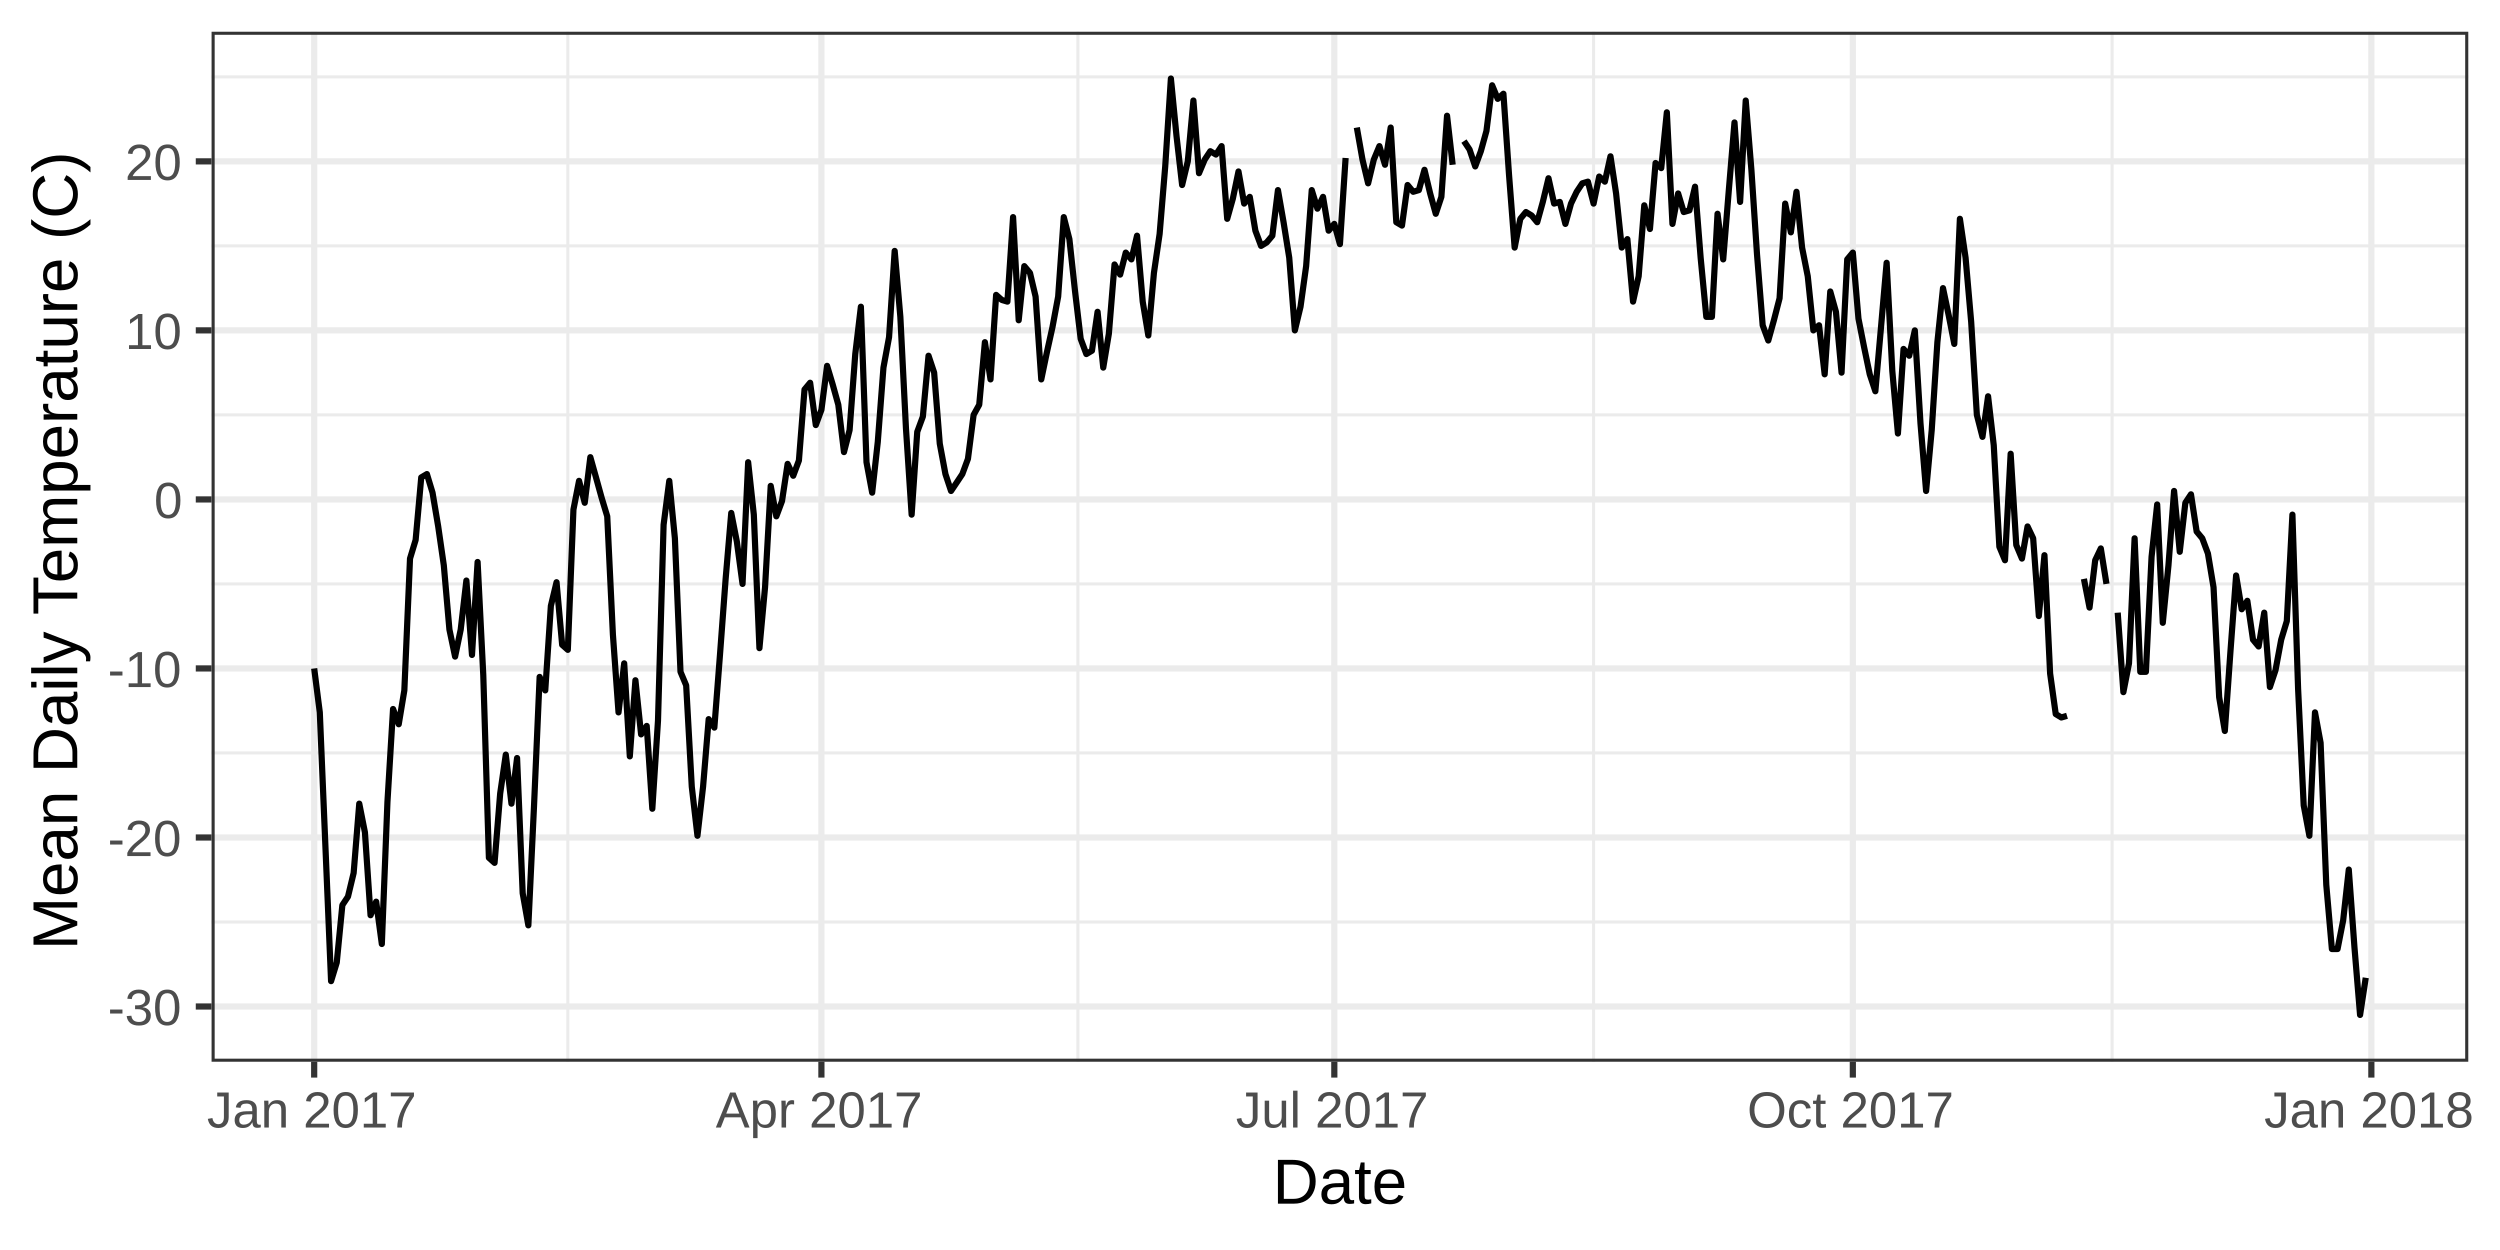
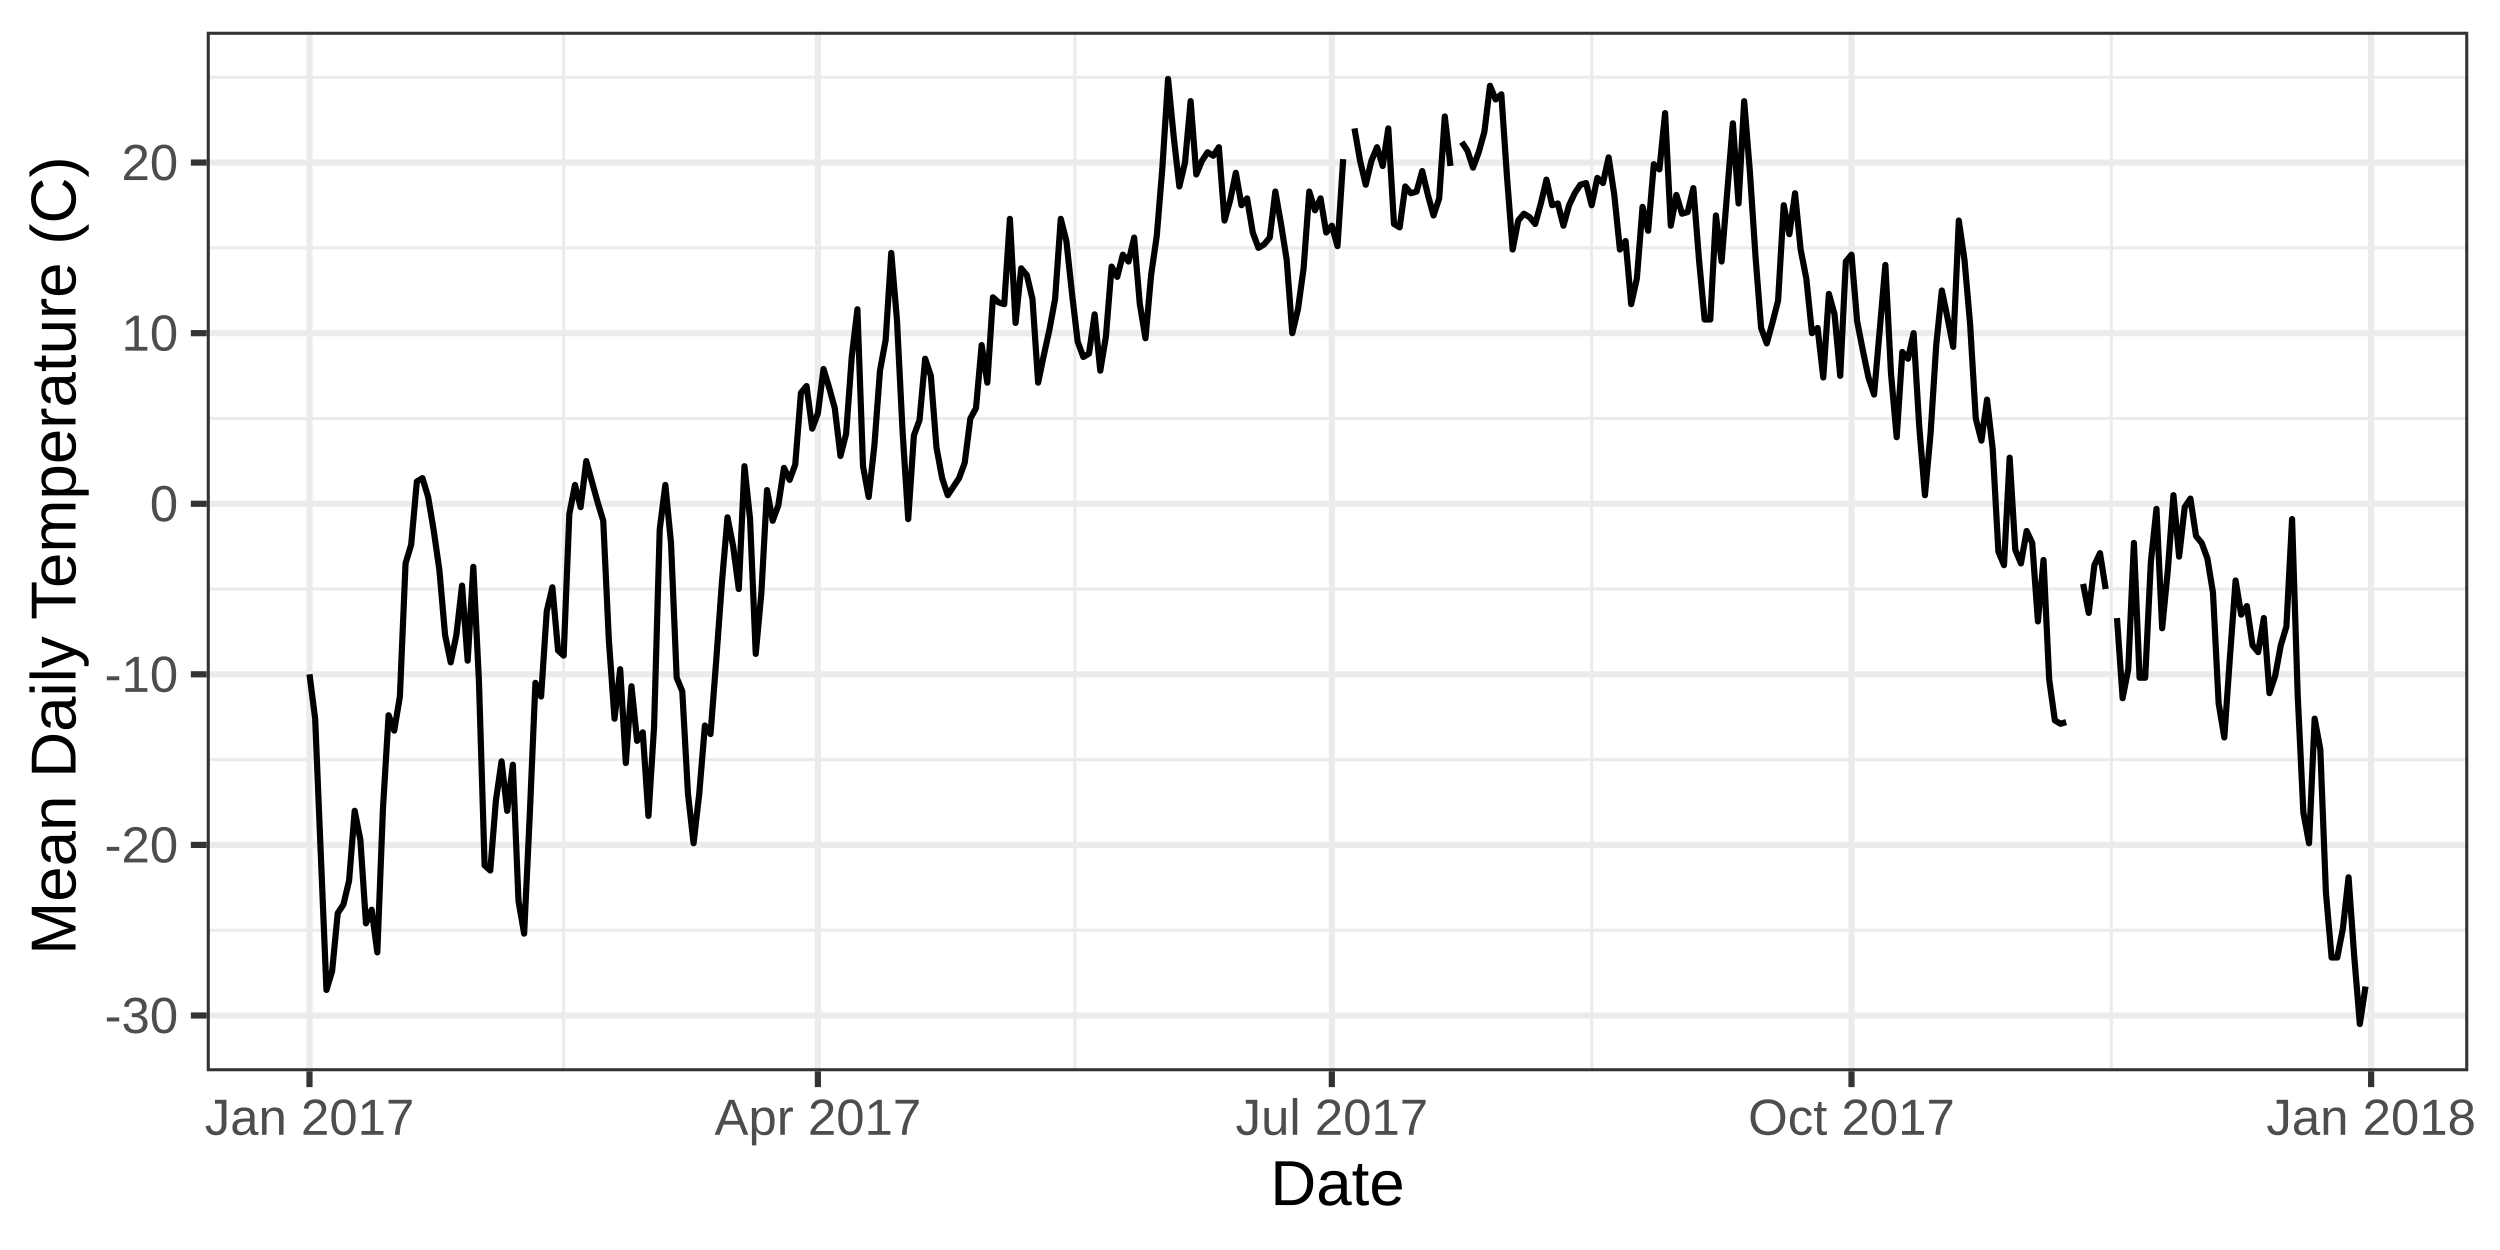
<svg xmlns="http://www.w3.org/2000/svg" viewBox="0 0 432.00 216.00">
  <defs>
    <style type="text/css">
-     line, polyline, path, rect, circle {
+     line, polyline, polygon, path, rect, circle {
      fill: none;
      stroke: #000000;
      stroke-linecap: round;
      stroke-linejoin: round;
      stroke-miterlimit: 10.00;
    }
  </style>
  </defs>
  <rect width="100%" height="100%" style="stroke: none; fill: #FFFFFF;" />
  <rect x="0.00" y="0.00" width="432.00" height="216.00" style="stroke-width: 1.07; stroke: #FFFFFF; fill: #FFFFFF;" />
  <defs>
-     <clipPath id="cpMzYuNTY0N3w0MjYuNTIxfDE4My40NzR8NS40Nzk0NQ==">
-       <rect x="36.56" y="5.48" width="389.96" height="177.99" />
+     <clipPath id="cpMzUuNzJ8NDI2LjUyfDE4NS4xMnw1LjQ4">
+       <rect x="35.72" y="5.48" width="390.80" height="179.64" />
    </clipPath>
  </defs>
-   <rect x="36.56" y="5.48" width="389.96" height="177.99" style="stroke-width: 1.07; stroke: none; fill: #FFFFFF;" clip-path="url(#cpMzYuNTY0N3w0MjYuNTIxfDE4My40NzR8NS40Nzk0NQ==)" />
-   <polyline points="36.56,159.32 426.52,159.32 " style="stroke-width: 0.53; stroke: #EBEBEB; stroke-linecap: butt;" clip-path="url(#cpMzYuNTY0N3w0MjYuNTIxfDE4My40NzR8NS40Nzk0NQ==)" />
-   <polyline points="36.56,130.11 426.52,130.11 " style="stroke-width: 0.53; stroke: #EBEBEB; stroke-linecap: butt;" clip-path="url(#cpMzYuNTY0N3w0MjYuNTIxfDE4My40NzR8NS40Nzk0NQ==)" />
-   <polyline points="36.56,100.90 426.52,100.90 " style="stroke-width: 0.53; stroke: #EBEBEB; stroke-linecap: butt;" clip-path="url(#cpMzYuNTY0N3w0MjYuNTIxfDE4My40NzR8NS40Nzk0NQ==)" />
-   <polyline points="36.56,71.69 426.52,71.69 " style="stroke-width: 0.53; stroke: #EBEBEB; stroke-linecap: butt;" clip-path="url(#cpMzYuNTY0N3w0MjYuNTIxfDE4My40NzR8NS40Nzk0NQ==)" />
-   <polyline points="36.56,42.49 426.52,42.49 " style="stroke-width: 0.53; stroke: #EBEBEB; stroke-linecap: butt;" clip-path="url(#cpMzYuNTY0N3w0MjYuNTIxfDE4My40NzR8NS40Nzk0NQ==)" />
-   <polyline points="36.56,13.28 426.52,13.28 " style="stroke-width: 0.53; stroke: #EBEBEB; stroke-linecap: butt;" clip-path="url(#cpMzYuNTY0N3w0MjYuNTIxfDE4My40NzR8NS40Nzk0NQ==)" />
-   <polyline points="98.12,183.47 98.12,5.48 " style="stroke-width: 0.53; stroke: #EBEBEB; stroke-linecap: butt;" clip-path="url(#cpMzYuNTY0N3w0MjYuNTIxfDE4My40NzR8NS40Nzk0NQ==)" />
-   <polyline points="186.26,183.47 186.26,5.48 " style="stroke-width: 0.53; stroke: #EBEBEB; stroke-linecap: butt;" clip-path="url(#cpMzYuNTY0N3w0MjYuNTIxfDE4My40NzR8NS40Nzk0NQ==)" />
-   <polyline points="275.37,183.47 275.37,5.48 " style="stroke-width: 0.53; stroke: #EBEBEB; stroke-linecap: butt;" clip-path="url(#cpMzYuNTY0N3w0MjYuNTIxfDE4My40NzR8NS40Nzk0NQ==)" />
-   <polyline points="364.97,183.47 364.97,5.48 " style="stroke-width: 0.53; stroke: #EBEBEB; stroke-linecap: butt;" clip-path="url(#cpMzYuNTY0N3w0MjYuNTIxfDE4My40NzR8NS40Nzk0NQ==)" />
-   <polyline points="36.56,173.92 426.52,173.92 " style="stroke-width: 1.07; stroke: #EBEBEB; stroke-linecap: butt;" clip-path="url(#cpMzYuNTY0N3w0MjYuNTIxfDE4My40NzR8NS40Nzk0NQ==)" />
-   <polyline points="36.56,144.72 426.52,144.72 " style="stroke-width: 1.07; stroke: #EBEBEB; stroke-linecap: butt;" clip-path="url(#cpMzYuNTY0N3w0MjYuNTIxfDE4My40NzR8NS40Nzk0NQ==)" />
-   <polyline points="36.56,115.51 426.52,115.51 " style="stroke-width: 1.07; stroke: #EBEBEB; stroke-linecap: butt;" clip-path="url(#cpMzYuNTY0N3w0MjYuNTIxfDE4My40NzR8NS40Nzk0NQ==)" />
-   <polyline points="36.56,86.30 426.52,86.30 " style="stroke-width: 1.07; stroke: #EBEBEB; stroke-linecap: butt;" clip-path="url(#cpMzYuNTY0N3w0MjYuNTIxfDE4My40NzR8NS40Nzk0NQ==)" />
-   <polyline points="36.56,57.09 426.52,57.09 " style="stroke-width: 1.07; stroke: #EBEBEB; stroke-linecap: butt;" clip-path="url(#cpMzYuNTY0N3w0MjYuNTIxfDE4My40NzR8NS40Nzk0NQ==)" />
-   <polyline points="36.56,27.88 426.52,27.88 " style="stroke-width: 1.07; stroke: #EBEBEB; stroke-linecap: butt;" clip-path="url(#cpMzYuNTY0N3w0MjYuNTIxfDE4My40NzR8NS40Nzk0NQ==)" />
-   <polyline points="54.29,183.47 54.29,5.48 " style="stroke-width: 1.07; stroke: #EBEBEB; stroke-linecap: butt;" clip-path="url(#cpMzYuNTY0N3w0MjYuNTIxfDE4My40NzR8NS40Nzk0NQ==)" />
-   <polyline points="141.94,183.47 141.94,5.48 " style="stroke-width: 1.07; stroke: #EBEBEB; stroke-linecap: butt;" clip-path="url(#cpMzYuNTY0N3w0MjYuNTIxfDE4My40NzR8NS40Nzk0NQ==)" />
-   <polyline points="230.57,183.47 230.57,5.48 " style="stroke-width: 1.07; stroke: #EBEBEB; stroke-linecap: butt;" clip-path="url(#cpMzYuNTY0N3w0MjYuNTIxfDE4My40NzR8NS40Nzk0NQ==)" />
-   <polyline points="320.17,183.47 320.17,5.48 " style="stroke-width: 1.07; stroke: #EBEBEB; stroke-linecap: butt;" clip-path="url(#cpMzYuNTY0N3w0MjYuNTIxfDE4My40NzR8NS40Nzk0NQ==)" />
-   <polyline points="409.77,183.47 409.77,5.48 " style="stroke-width: 1.07; stroke: #EBEBEB; stroke-linecap: butt;" clip-path="url(#cpMzYuNTY0N3w0MjYuNTIxfDE4My40NzR8NS40Nzk0NQ==)" />
-   <polyline points="54.29,115.51 55.26,123.10 56.24,146.47 57.21,169.54 58.19,166.33 59.16,156.40 60.13,154.94 61.11,150.85 62.08,138.87 63.06,143.84 64.03,158.15 65.00,155.81 65.98,163.12 66.95,138.58 67.92,122.52 68.90,125.15 69.87,119.30 70.85,96.52 71.82,93.31 72.79,82.50 73.77,81.92 74.74,85.13 75.72,90.97 76.69,97.69 77.66,108.79 78.64,113.46 79.61,108.79 80.59,100.32 81.56,113.17 82.53,97.11 83.51,116.68 84.48,148.22 85.46,149.10 86.43,137.12 87.40,130.40 88.38,138.87 89.35,130.99 90.32,154.35 91.30,159.90 92.27,139.46 93.25,116.97 94.22,119.30 95.19,104.70 96.17,100.61 97.14,111.42 98.12,112.29 99.09,88.05 100.06,83.09 101.04,86.88 102.01,79.00 102.99,82.50 103.96,86.01 104.93,89.22 105.91,109.67 106.88,123.10 107.86,114.63 108.83,130.70 109.80,117.55 110.78,126.90 111.75,125.44 112.72,139.75 113.70,124.56 114.67,90.68 115.65,83.09 116.62,93.02 117.59,116.09 118.57,118.43 119.54,135.95 120.52,144.42 121.49,135.95 122.46,124.27 123.44,125.73 124.41,113.17 125.39,100.03 126.36,88.64 127.33,93.60 128.31,100.90 129.28,79.87 130.26,88.93 131.23,112.00 132.20,101.49 133.18,83.96 134.15,89.22 135.13,86.59 136.10,80.16 137.07,82.21 138.05,79.58 139.02,67.31 139.99,66.14 140.97,73.45 141.94,70.82 142.92,63.22 143.89,66.44 144.86,69.94 145.84,78.12 146.81,74.32 147.79,61.18 148.76,53.00 149.73,79.87 150.71,85.13 151.68,76.37 152.66,63.52 153.63,58.26 154.60,43.36 155.58,54.75 156.55,74.03 157.53,88.93 158.50,74.62 159.47,71.99 160.45,61.47 161.42,64.39 162.39,76.66 163.37,81.92 164.34,84.84 165.32,83.38 166.29,81.92 167.26,79.29 168.24,71.69 169.21,69.94 170.19,59.13 171.16,65.56 172.13,50.96 173.11,51.83 174.08,52.12 175.06,37.52 176.03,55.34 177.00,45.99 177.98,47.16 178.95,51.25 179.93,65.56 180.90,60.89 181.87,56.51 182.85,51.25 183.82,37.52 184.79,41.32 185.77,50.37 186.74,58.55 187.72,61.18 188.69,60.60 189.66,53.88 190.64,63.52 191.61,57.67 192.59,45.70 193.56,47.45 194.53,43.65 195.51,44.82 196.48,40.73 197.46,52.12 198.43,57.97 199.40,47.16 200.38,40.44 201.35,28.76 202.33,13.57 203.30,23.50 204.27,31.97 205.25,27.88 206.22,17.37 207.19,29.93 208.17,27.59 209.14,26.13 210.12,26.71 211.09,25.25 212.06,37.81 213.04,34.31 214.01,29.63 214.99,35.18 215.96,34.02 216.93,39.86 217.91,42.49 218.88,41.90 219.86,40.73 220.83,32.85 221.80,38.40 222.78,44.53 223.75,57.09 224.73,53.00 225.70,45.99 226.67,32.85 227.65,36.06 228.62,34.02 229.59,39.86 230.57,38.69 231.54,42.19 232.52,27.30 " style="stroke-width: 1.07; stroke-linecap: butt;" clip-path="url(#cpMzYuNTY0N3w0MjYuNTIxfDE4My40NzR8NS40Nzk0NQ==)" />
-   <polyline points="234.46,22.04 235.44,27.59 236.41,31.68 237.39,27.59 238.36,25.25 239.33,28.47 240.31,22.04 241.28,38.40 242.26,38.98 243.23,31.97 244.20,33.14 245.18,32.85 246.15,29.34 247.13,33.43 248.10,36.94 249.07,34.02 250.05,20.00 251.02,28.47 " style="stroke-width: 1.07; stroke-linecap: butt;" clip-path="url(#cpMzYuNTY0N3w0MjYuNTIxfDE4My40NzR8NS40Nzk0NQ==)" />
-   <polyline points="252.97,24.38 253.94,25.84 254.92,28.76 255.89,26.13 256.86,22.62 257.84,14.74 258.81,17.08 259.79,16.20 260.76,30.22 261.73,42.78 262.71,37.81 263.68,36.64 264.66,37.23 265.63,38.40 266.60,34.89 267.58,30.80 268.55,35.18 269.53,34.89 270.50,38.69 271.47,35.18 272.45,33.14 273.42,31.68 274.39,31.39 275.37,35.18 276.34,30.51 277.32,31.39 278.29,27.01 279.26,33.43 280.24,42.78 281.21,41.32 282.19,52.12 283.16,47.74 284.13,35.48 285.11,39.57 286.08,28.17 287.06,29.05 288.03,19.41 289.00,38.69 289.98,33.43 290.95,36.64 291.93,36.35 292.90,32.26 293.87,44.53 294.85,54.75 295.82,54.75 296.79,36.94 297.77,44.82 298.74,32.85 299.72,21.16 300.69,34.89 301.66,17.37 302.64,29.34 303.61,43.95 304.59,56.21 305.56,58.84 306.53,55.34 307.51,51.54 308.48,35.18 309.46,40.15 310.43,33.14 311.40,42.78 312.38,47.74 313.35,57.09 314.33,56.21 315.30,64.68 316.27,50.37 317.25,53.88 318.22,64.39 319.20,44.82 320.17,43.65 321.14,55.05 322.12,60.01 323.09,64.68 324.06,67.61 325.04,56.51 326.01,45.41 326.99,64.10 327.96,74.91 328.93,60.30 329.91,61.47 330.88,57.09 331.86,73.15 332.83,84.84 333.80,74.32 334.78,59.13 335.75,49.79 336.73,54.46 337.70,59.43 338.67,37.81 339.65,44.53 340.62,55.63 341.60,71.69 342.57,75.49 343.54,68.48 344.52,76.95 345.49,94.48 346.46,96.81 347.44,78.41 348.41,94.18 349.39,96.52 350.36,90.97 351.33,93.02 352.31,106.45 353.28,95.94 354.26,116.38 355.23,123.39 356.20,123.98 357.18,123.69 " style="stroke-width: 1.07; stroke-linecap: butt;" clip-path="url(#cpMzYuNTY0N3w0MjYuNTIxfDE4My40NzR8NS40Nzk0NQ==)" />
-   <polyline points="360.10,100.03 361.07,104.99 362.05,96.81 363.02,94.77 364.00,100.90 " style="stroke-width: 1.07; stroke-linecap: butt;" clip-path="url(#cpMzYuNTY0N3w0MjYuNTIxfDE4My40NzR8NS40Nzk0NQ==)" />
-   <polyline points="365.94,105.87 366.92,119.60 367.89,114.63 368.86,93.02 369.84,116.09 370.81,116.09 371.79,96.23 372.76,87.17 373.73,107.62 374.71,97.69 375.68,84.84 376.66,95.35 377.63,86.88 378.60,85.42 379.58,91.85 380.55,93.02 381.53,95.65 382.50,101.49 383.47,120.47 384.45,126.31 385.42,112.59 386.40,99.44 387.37,105.28 388.34,103.82 389.32,110.54 390.29,111.71 391.26,105.87 392.24,118.72 393.21,115.80 394.19,110.54 395.16,107.33 396.13,88.93 397.11,119.01 398.08,139.17 399.06,144.42 400.03,123.10 401.00,128.36 401.98,152.89 402.95,163.99 403.93,163.99 404.90,159.03 405.87,150.26 406.85,163.70 407.82,175.38 408.80,168.96 " style="stroke-width: 1.07; stroke-linecap: butt;" clip-path="url(#cpMzYuNTY0N3w0MjYuNTIxfDE4My40NzR8NS40Nzk0NQ==)" />
-   <rect x="36.56" y="5.48" width="389.96" height="177.99" style="stroke-width: 1.07; stroke: #333333;" clip-path="url(#cpMzYuNTY0N3w0MjYuNTIxfDE4My40NzR8NS40Nzk0NQ==)" />
+   <rect x="35.72" y="5.48" width="390.80" height="179.64" style="stroke-width: 1.07; stroke: none; fill: #FFFFFF;" clip-path="url(#cpMzUuNzJ8NDI2LjUyfDE4NS4xMnw1LjQ4)" />
+   <polyline points="35.72,160.74 426.52,160.74 " style="stroke-width: 0.53; stroke: #EBEBEB; stroke-linecap: butt;" clip-path="url(#cpMzUuNzJ8NDI2LjUyfDE4NS4xMnw1LjQ4)" />
+   <polyline points="35.72,131.26 426.52,131.26 " style="stroke-width: 0.53; stroke: #EBEBEB; stroke-linecap: butt;" clip-path="url(#cpMzUuNzJ8NDI2LjUyfDE4NS4xMnw1LjQ4)" />
+   <polyline points="35.72,101.78 426.52,101.78 " style="stroke-width: 0.53; stroke: #EBEBEB; stroke-linecap: butt;" clip-path="url(#cpMzUuNzJ8NDI2LjUyfDE4NS4xMnw1LjQ4)" />
+   <polyline points="35.72,72.31 426.52,72.31 " style="stroke-width: 0.53; stroke: #EBEBEB; stroke-linecap: butt;" clip-path="url(#cpMzUuNzJ8NDI2LjUyfDE4NS4xMnw1LjQ4)" />
+   <polyline points="35.72,42.83 426.52,42.83 " style="stroke-width: 0.53; stroke: #EBEBEB; stroke-linecap: butt;" clip-path="url(#cpMzUuNzJ8NDI2LjUyfDE4NS4xMnw1LjQ4)" />
+   <polyline points="35.72,13.35 426.52,13.35 " style="stroke-width: 0.53; stroke: #EBEBEB; stroke-linecap: butt;" clip-path="url(#cpMzUuNzJ8NDI2LjUyfDE4NS4xMnw1LjQ4)" />
+   <polyline points="97.40,185.12 97.40,5.48 " style="stroke-width: 0.53; stroke: #EBEBEB; stroke-linecap: butt;" clip-path="url(#cpMzUuNzJ8NDI2LjUyfDE4NS4xMnw1LjQ4)" />
+   <polyline points="185.74,185.12 185.74,5.48 " style="stroke-width: 0.53; stroke: #EBEBEB; stroke-linecap: butt;" clip-path="url(#cpMzUuNzJ8NDI2LjUyfDE4NS4xMnw1LjQ4)" />
+   <polyline points="275.04,185.12 275.04,5.48 " style="stroke-width: 0.53; stroke: #EBEBEB; stroke-linecap: butt;" clip-path="url(#cpMzUuNzJ8NDI2LjUyfDE4NS4xMnw1LjQ4)" />
+   <polyline points="364.84,185.12 364.84,5.48 " style="stroke-width: 0.53; stroke: #EBEBEB; stroke-linecap: butt;" clip-path="url(#cpMzUuNzJ8NDI2LjUyfDE4NS4xMnw1LjQ4)" />
+   <polyline points="35.72,175.48 426.52,175.48 " style="stroke-width: 1.07; stroke: #EBEBEB; stroke-linecap: butt;" clip-path="url(#cpMzUuNzJ8NDI2LjUyfDE4NS4xMnw1LjQ4)" />
+   <polyline points="35.72,146.00 426.52,146.00 " style="stroke-width: 1.07; stroke: #EBEBEB; stroke-linecap: butt;" clip-path="url(#cpMzUuNzJ8NDI2LjUyfDE4NS4xMnw1LjQ4)" />
+   <polyline points="35.72,116.52 426.52,116.52 " style="stroke-width: 1.07; stroke: #EBEBEB; stroke-linecap: butt;" clip-path="url(#cpMzUuNzJ8NDI2LjUyfDE4NS4xMnw1LjQ4)" />
+   <polyline points="35.72,87.05 426.52,87.05 " style="stroke-width: 1.07; stroke: #EBEBEB; stroke-linecap: butt;" clip-path="url(#cpMzUuNzJ8NDI2LjUyfDE4NS4xMnw1LjQ4)" />
+   <polyline points="35.72,57.57 426.52,57.57 " style="stroke-width: 1.07; stroke: #EBEBEB; stroke-linecap: butt;" clip-path="url(#cpMzUuNzJ8NDI2LjUyfDE4NS4xMnw1LjQ4)" />
+   <polyline points="35.72,28.09 426.52,28.09 " style="stroke-width: 1.07; stroke: #EBEBEB; stroke-linecap: butt;" clip-path="url(#cpMzUuNzJ8NDI2LjUyfDE4NS4xMnw1LjQ4)" />
+   <polyline points="53.48,185.12 53.48,5.48 " style="stroke-width: 1.07; stroke: #EBEBEB; stroke-linecap: butt;" clip-path="url(#cpMzUuNzJ8NDI2LjUyfDE4NS4xMnw1LjQ4)" />
+   <polyline points="141.33,185.12 141.33,5.48 " style="stroke-width: 1.07; stroke: #EBEBEB; stroke-linecap: butt;" clip-path="url(#cpMzUuNzJ8NDI2LjUyfDE4NS4xMnw1LjQ4)" />
+   <polyline points="230.14,185.12 230.14,5.48 " style="stroke-width: 1.07; stroke: #EBEBEB; stroke-linecap: butt;" clip-path="url(#cpMzUuNzJ8NDI2LjUyfDE4NS4xMnw1LjQ4)" />
+   <polyline points="319.94,185.12 319.94,5.48 " style="stroke-width: 1.07; stroke: #EBEBEB; stroke-linecap: butt;" clip-path="url(#cpMzUuNzJ8NDI2LjUyfDE4NS4xMnw1LjQ4)" />
+   <polyline points="409.73,185.12 409.73,5.48 " style="stroke-width: 1.07; stroke: #EBEBEB; stroke-linecap: butt;" clip-path="url(#cpMzUuNzJ8NDI2LjUyfDE4NS4xMnw1LjQ4)" />
+   <polyline points="53.48,116.52 54.46,124.19 55.44,147.77 56.41,171.06 57.39,167.81 58.36,157.79 59.34,156.32 60.32,152.19 61.29,140.11 62.27,145.12 63.24,159.56 64.22,157.20 65.20,164.57 66.17,139.81 67.15,123.60 68.12,126.25 69.10,120.36 70.08,97.36 71.05,94.12 72.03,83.21 73.00,82.62 73.98,85.87 74.96,91.76 75.93,98.54 76.91,109.74 77.88,114.46 78.86,109.74 79.84,101.19 80.81,114.16 81.79,97.95 82.76,117.70 83.74,149.54 84.72,150.42 85.69,138.34 86.67,131.56 87.64,140.11 88.62,132.15 89.60,155.73 90.57,161.33 91.55,140.69 92.52,118.00 93.50,120.36 94.48,105.62 95.45,101.49 96.43,112.40 97.40,113.28 98.38,88.81 99.36,83.80 100.33,87.63 101.31,79.68 102.28,83.21 103.26,86.75 104.24,89.99 105.21,110.63 106.19,124.19 107.17,115.64 108.14,131.85 109.12,118.59 110.09,128.02 111.07,126.55 112.05,140.99 113.02,125.66 114.00,91.47 114.97,83.80 115.95,93.82 116.93,117.11 117.90,119.47 118.88,137.16 119.85,145.71 120.83,137.16 121.81,125.37 122.78,126.84 123.76,114.16 124.73,100.90 125.71,89.40 126.69,94.41 127.66,101.78 128.64,80.56 129.61,89.70 130.59,112.99 131.57,102.37 132.54,84.69 133.52,89.99 134.49,87.34 135.47,80.85 136.45,82.92 137.42,80.27 138.40,67.88 139.37,66.71 140.35,74.07 141.33,71.42 142.30,63.76 143.28,67.00 144.25,70.54 145.23,78.79 146.21,74.96 147.18,61.69 148.16,53.44 149.13,80.56 150.11,85.87 151.09,77.02 152.06,64.05 153.04,58.75 154.01,43.71 154.99,55.21 155.97,74.66 156.94,89.70 157.92,75.25 158.89,72.60 159.87,61.99 160.85,64.94 161.82,77.32 162.80,82.62 163.77,85.57 164.75,84.10 165.73,82.62 166.70,79.97 167.68,72.31 168.65,70.54 169.63,59.63 170.61,66.12 171.58,51.38 172.56,52.26 173.53,52.56 174.51,37.82 175.49,55.80 176.46,46.37 177.44,47.54 178.41,51.67 179.39,66.12 180.37,61.40 181.34,56.98 182.32,51.67 183.30,37.82 184.27,41.65 185.25,50.79 186.22,59.04 187.20,61.69 188.18,61.10 189.15,54.32 190.13,64.05 191.10,58.16 192.08,46.07 193.06,47.84 194.03,44.01 195.01,45.19 195.98,41.06 196.96,52.56 197.94,58.45 198.91,47.54 199.89,40.76 200.86,28.97 201.84,13.64 202.82,23.67 203.79,32.22 204.77,28.09 205.74,17.48 206.72,30.15 207.70,27.79 208.67,26.32 209.65,26.91 210.62,25.44 211.60,38.11 212.58,34.57 213.55,29.86 214.53,35.46 215.50,34.28 216.48,40.18 217.46,42.83 218.43,42.24 219.41,41.06 220.38,33.10 221.36,38.70 222.34,44.89 223.31,57.57 224.29,53.44 225.26,46.37 226.24,33.10 227.22,36.34 228.19,34.28 229.17,40.18 230.14,39.00 231.12,42.53 232.10,27.50 " style="stroke-width: 1.07; stroke-linecap: butt;" clip-path="url(#cpMzUuNzJ8NDI2LjUyfDE4NS4xMnw1LjQ4)" />
+   <polyline points="234.05,22.19 235.02,27.79 236.00,31.92 236.98,27.79 237.95,25.44 238.93,28.68 239.90,22.19 240.88,38.70 241.86,39.29 242.83,32.22 243.81,33.40 244.78,33.10 245.76,29.56 246.74,33.69 247.71,37.23 248.69,34.28 249.66,20.13 250.64,28.68 " style="stroke-width: 1.07; stroke-linecap: butt;" clip-path="url(#cpMzUuNzJ8NDI2LjUyfDE4NS4xMnw1LjQ4)" />
+   <polyline points="252.59,24.55 253.57,26.03 254.54,28.97 255.52,26.32 256.50,22.78 257.47,14.82 258.45,17.18 259.43,16.30 260.40,30.45 261.38,43.12 262.35,38.11 263.33,36.93 264.31,37.52 265.28,38.70 266.26,35.16 267.23,31.04 268.21,35.46 269.19,35.16 270.16,39.00 271.14,35.46 272.11,33.40 273.09,31.92 274.07,31.63 275.04,35.46 276.02,30.74 276.99,31.63 277.97,27.20 278.95,33.69 279.92,43.12 280.90,41.65 281.87,52.56 282.85,48.13 283.83,35.75 284.80,39.88 285.78,28.38 286.75,29.27 287.73,19.54 288.71,39.00 289.68,33.69 290.66,36.93 291.63,36.64 292.61,32.51 293.59,44.89 294.56,55.21 295.54,55.21 296.51,37.23 297.49,45.19 298.47,33.10 299.44,21.31 300.42,35.16 301.39,17.48 302.37,29.56 303.35,44.30 304.32,56.68 305.30,59.34 306.27,55.80 307.25,51.97 308.23,35.46 309.20,40.47 310.18,33.40 311.15,43.12 312.13,48.13 313.11,57.57 314.08,56.68 315.06,65.23 316.03,50.79 317.01,54.32 317.99,64.94 318.96,45.19 319.94,44.01 320.91,55.50 321.89,60.51 322.87,65.23 323.84,68.18 324.82,56.98 325.79,45.78 326.77,64.64 327.75,75.55 328.72,60.81 329.70,61.99 330.67,57.57 331.65,73.78 332.63,85.57 333.60,74.96 334.58,59.63 335.55,50.20 336.53,54.91 337.51,59.93 338.48,38.11 339.46,44.89 340.44,56.09 341.41,72.31 342.39,76.14 343.36,69.06 344.34,77.61 345.32,95.30 346.29,97.66 347.27,79.09 348.24,95.00 349.22,97.36 350.20,91.76 351.17,93.82 352.15,107.38 353.12,96.77 354.10,117.41 355.08,124.48 356.05,125.07 357.03,124.78 " style="stroke-width: 1.07; stroke-linecap: butt;" clip-path="url(#cpMzUuNzJ8NDI2LjUyfDE4NS4xMnw1LjQ4)" />
+   <polyline points="359.96,100.90 360.93,105.91 361.91,97.66 362.88,95.59 363.86,101.78 " style="stroke-width: 1.07; stroke-linecap: butt;" clip-path="url(#cpMzUuNzJ8NDI2LjUyfDE4NS4xMnw1LjQ4)" />
+   <polyline points="365.81,106.80 366.79,120.65 367.76,115.64 368.74,93.82 369.72,117.11 370.69,117.11 371.67,97.07 372.64,87.93 373.62,108.56 374.60,98.54 375.57,85.57 376.55,96.18 377.52,87.63 378.50,86.16 379.48,92.65 380.45,93.82 381.43,96.48 382.40,102.37 383.38,121.53 384.36,127.43 385.33,113.58 386.31,100.31 387.28,106.21 388.26,104.73 389.24,111.51 390.21,112.69 391.19,106.80 392.16,119.77 393.14,116.82 394.12,111.51 395.09,108.27 396.07,89.70 397.04,120.06 398.02,140.40 399.00,145.71 399.97,124.19 400.95,129.49 401.92,154.25 402.90,165.46 403.88,165.46 404.85,160.45 405.83,151.60 406.80,165.16 407.78,176.95 408.76,170.47 " style="stroke-width: 1.07; stroke-linecap: butt;" clip-path="url(#cpMzUuNzJ8NDI2LjUyfDE4NS4xMnw1LjQ4)" />
+   <rect x="35.72" y="5.48" width="390.80" height="179.64" style="stroke-width: 1.07; stroke: #333333;" clip-path="url(#cpMzUuNzJ8NDI2LjUyfDE4NS4xMnw1LjQ4)" />
  <defs>
-     <clipPath id="cpMHw0MzJ8MjE2fDA=">
+     <clipPath id="cpMC4wMHw0MzIuMDB8MjE2LjAwfDAuMDA=">
      <rect x="0.00" y="0.00" width="432.00" height="216.00" />
    </clipPath>
  </defs>
-   <g clip-path="url(#cpMHw0MzJ8MjE2fDA=)">
-     <text x="18.63" y="177.14" style="font-size: 8.80px; fill: #4D4D4D; font-family: Arial;" textLength="13.01px" lengthAdjust="spacingAndGlyphs">-30</text>
+   <g clip-path="url(#cpMC4wMHw0MzIuMDB8MjE2LjAwfDAuMDA=)">
+     <text x="18.07" y="178.51" style="font-size: 8.80px; fill: #4D4D4D; font-family: Arimo;" textLength="12.72px" lengthAdjust="spacingAndGlyphs">-30</text>
  </g>
-   <g clip-path="url(#cpMHw0MzJ8MjE2fDA=)">
-     <text x="18.63" y="147.93" style="font-size: 8.80px; fill: #4D4D4D; font-family: Arial;" textLength="13.01px" lengthAdjust="spacingAndGlyphs">-20</text>
+   <g clip-path="url(#cpMC4wMHw0MzIuMDB8MjE2LjAwfDAuMDA=)">
+     <text x="18.07" y="149.03" style="font-size: 8.80px; fill: #4D4D4D; font-family: Arimo;" textLength="12.72px" lengthAdjust="spacingAndGlyphs">-20</text>
  </g>
-   <g clip-path="url(#cpMHw0MzJ8MjE2fDA=)">
-     <text x="18.63" y="118.73" style="font-size: 8.80px; fill: #4D4D4D; font-family: Arial;" textLength="13.01px" lengthAdjust="spacingAndGlyphs">-10</text>
+   <g clip-path="url(#cpMC4wMHw0MzIuMDB8MjE2LjAwfDAuMDA=)">
+     <text x="18.07" y="119.55" style="font-size: 8.80px; fill: #4D4D4D; font-family: Arimo;" textLength="12.72px" lengthAdjust="spacingAndGlyphs">-10</text>
  </g>
-   <g clip-path="url(#cpMHw0MzJ8MjE2fDA=)">
-     <text x="26.63" y="89.52" style="font-size: 8.80px; fill: #4D4D4D; font-family: Arial;" textLength="5.01px" lengthAdjust="spacingAndGlyphs">0</text>
+   <g clip-path="url(#cpMC4wMHw0MzIuMDB8MjE2LjAwfDAuMDA=)">
+     <text x="25.89" y="90.07" style="font-size: 8.80px; fill: #4D4D4D; font-family: Arimo;" textLength="4.89px" lengthAdjust="spacingAndGlyphs">0</text>
  </g>
-   <g clip-path="url(#cpMHw0MzJ8MjE2fDA=)">
-     <text x="21.62" y="60.31" style="font-size: 8.80px; fill: #4D4D4D; font-family: Arial;" textLength="10.01px" lengthAdjust="spacingAndGlyphs">10</text>
+   <g clip-path="url(#cpMC4wMHw0MzIuMDB8MjE2LjAwfDAuMDA=)">
+     <text x="21.00" y="60.59" style="font-size: 8.80px; fill: #4D4D4D; font-family: Arimo;" textLength="9.79px" lengthAdjust="spacingAndGlyphs">10</text>
  </g>
-   <g clip-path="url(#cpMHw0MzJ8MjE2fDA=)">
-     <text x="21.62" y="31.10" style="font-size: 8.80px; fill: #4D4D4D; font-family: Arial;" textLength="10.01px" lengthAdjust="spacingAndGlyphs">20</text>
+   <g clip-path="url(#cpMC4wMHw0MzIuMDB8MjE2LjAwfDAuMDA=)">
+     <text x="21.00" y="31.12" style="font-size: 8.80px; fill: #4D4D4D; font-family: Arimo;" textLength="9.79px" lengthAdjust="spacingAndGlyphs">20</text>
  </g>
-   <polyline points="33.83,173.92 36.56,173.92 " style="stroke-width: 1.07; stroke: #333333; stroke-linecap: butt;" clip-path="url(#cpMHw0MzJ8MjE2fDA=)" />
-   <polyline points="33.83,144.72 36.56,144.72 " style="stroke-width: 1.07; stroke: #333333; stroke-linecap: butt;" clip-path="url(#cpMHw0MzJ8MjE2fDA=)" />
-   <polyline points="33.83,115.51 36.56,115.51 " style="stroke-width: 1.07; stroke: #333333; stroke-linecap: butt;" clip-path="url(#cpMHw0MzJ8MjE2fDA=)" />
-   <polyline points="33.83,86.30 36.56,86.30 " style="stroke-width: 1.07; stroke: #333333; stroke-linecap: butt;" clip-path="url(#cpMHw0MzJ8MjE2fDA=)" />
-   <polyline points="33.83,57.09 36.56,57.09 " style="stroke-width: 1.07; stroke: #333333; stroke-linecap: butt;" clip-path="url(#cpMHw0MzJ8MjE2fDA=)" />
-   <polyline points="33.83,27.88 36.56,27.88 " style="stroke-width: 1.07; stroke: #333333; stroke-linecap: butt;" clip-path="url(#cpMHw0MzJ8MjE2fDA=)" />
-   <polyline points="54.29,186.21 54.29,183.47 " style="stroke-width: 1.07; stroke: #333333; stroke-linecap: butt;" clip-path="url(#cpMHw0MzJ8MjE2fDA=)" />
-   <polyline points="141.94,186.21 141.94,183.47 " style="stroke-width: 1.07; stroke: #333333; stroke-linecap: butt;" clip-path="url(#cpMHw0MzJ8MjE2fDA=)" />
-   <polyline points="230.57,186.21 230.57,183.47 " style="stroke-width: 1.07; stroke: #333333; stroke-linecap: butt;" clip-path="url(#cpMHw0MzJ8MjE2fDA=)" />
-   <polyline points="320.17,186.21 320.17,183.47 " style="stroke-width: 1.07; stroke: #333333; stroke-linecap: butt;" clip-path="url(#cpMHw0MzJ8MjE2fDA=)" />
-   <polyline points="409.77,186.21 409.77,183.47 " style="stroke-width: 1.07; stroke: #333333; stroke-linecap: butt;" clip-path="url(#cpMHw0MzJ8MjE2fDA=)" />
-   <g clip-path="url(#cpMHw0MzJ8MjE2fDA=)">
-     <text x="35.77" y="194.84" style="font-size: 8.80px; fill: #4D4D4D; font-family: Arial;" textLength="37.03px" lengthAdjust="spacingAndGlyphs">Jan 2017</text>
+   <polyline points="32.98,175.48 35.72,175.48 " style="stroke-width: 1.07; stroke: #333333; stroke-linecap: butt;" clip-path="url(#cpMC4wMHw0MzIuMDB8MjE2LjAwfDAuMDA=)" />
+   <polyline points="32.98,146.00 35.72,146.00 " style="stroke-width: 1.07; stroke: #333333; stroke-linecap: butt;" clip-path="url(#cpMC4wMHw0MzIuMDB8MjE2LjAwfDAuMDA=)" />
+   <polyline points="32.98,116.52 35.72,116.52 " style="stroke-width: 1.07; stroke: #333333; stroke-linecap: butt;" clip-path="url(#cpMC4wMHw0MzIuMDB8MjE2LjAwfDAuMDA=)" />
+   <polyline points="32.98,87.05 35.72,87.05 " style="stroke-width: 1.07; stroke: #333333; stroke-linecap: butt;" clip-path="url(#cpMC4wMHw0MzIuMDB8MjE2LjAwfDAuMDA=)" />
+   <polyline points="32.98,57.57 35.72,57.57 " style="stroke-width: 1.07; stroke: #333333; stroke-linecap: butt;" clip-path="url(#cpMC4wMHw0MzIuMDB8MjE2LjAwfDAuMDA=)" />
+   <polyline points="32.98,28.09 35.72,28.09 " style="stroke-width: 1.07; stroke: #333333; stroke-linecap: butt;" clip-path="url(#cpMC4wMHw0MzIuMDB8MjE2LjAwfDAuMDA=)" />
+   <polyline points="53.48,187.86 53.48,185.12 " style="stroke-width: 1.07; stroke: #333333; stroke-linecap: butt;" clip-path="url(#cpMC4wMHw0MzIuMDB8MjE2LjAwfDAuMDA=)" />
+   <polyline points="141.33,187.86 141.33,185.12 " style="stroke-width: 1.07; stroke: #333333; stroke-linecap: butt;" clip-path="url(#cpMC4wMHw0MzIuMDB8MjE2LjAwfDAuMDA=)" />
+   <polyline points="230.14,187.86 230.14,185.12 " style="stroke-width: 1.07; stroke: #333333; stroke-linecap: butt;" clip-path="url(#cpMC4wMHw0MzIuMDB8MjE2LjAwfDAuMDA=)" />
+   <polyline points="319.94,187.86 319.94,185.12 " style="stroke-width: 1.07; stroke: #333333; stroke-linecap: butt;" clip-path="url(#cpMC4wMHw0MzIuMDB8MjE2LjAwfDAuMDA=)" />
+   <polyline points="409.73,187.86 409.73,185.12 " style="stroke-width: 1.07; stroke: #333333; stroke-linecap: butt;" clip-path="url(#cpMC4wMHw0MzIuMDB8MjE2LjAwfDAuMDA=)" />
+   <g clip-path="url(#cpMC4wMHw0MzIuMDB8MjE2LjAwfDAuMDA=)">
+     <text x="35.38" y="196.10" style="font-size: 8.80px; fill: #4D4D4D; font-family: Arimo;" textLength="36.21px" lengthAdjust="spacingAndGlyphs">Jan 2017</text>
  </g>
-   <g clip-path="url(#cpMHw0MzJ8MjE2fDA=)">
-     <text x="123.68" y="194.84" style="font-size: 8.80px; fill: #4D4D4D; font-family: Arial;" textLength="36.53px" lengthAdjust="spacingAndGlyphs">Apr 2017</text>
+   <g clip-path="url(#cpMC4wMHw0MzIuMDB8MjE2LjAwfDAuMDA=)">
+     <text x="123.47" y="196.10" style="font-size: 8.80px; fill: #4D4D4D; font-family: Arimo;" textLength="35.72px" lengthAdjust="spacingAndGlyphs">Apr 2017</text>
  </g>
-   <g clip-path="url(#cpMHw0MzJ8MjE2fDA=)">
-     <text x="213.56" y="194.84" style="font-size: 8.80px; fill: #4D4D4D; font-family: Arial;" textLength="34.03px" lengthAdjust="spacingAndGlyphs">Jul 2017</text>
+   <g clip-path="url(#cpMC4wMHw0MzIuMDB8MjE2LjAwfDAuMDA=)">
+     <text x="213.51" y="196.10" style="font-size: 8.80px; fill: #4D4D4D; font-family: Arimo;" textLength="33.27px" lengthAdjust="spacingAndGlyphs">Jul 2017</text>
  </g>
-   <g clip-path="url(#cpMHw0MzJ8MjE2fDA=)">
-     <text x="301.91" y="194.84" style="font-size: 8.80px; fill: #4D4D4D; font-family: Arial;" textLength="36.52px" lengthAdjust="spacingAndGlyphs">Oct 2017</text>
+   <g clip-path="url(#cpMC4wMHw0MzIuMDB8MjE2LjAwfDAuMDA=)">
+     <text x="302.08" y="196.10" style="font-size: 8.80px; fill: #4D4D4D; font-family: Arimo;" textLength="35.71px" lengthAdjust="spacingAndGlyphs">Oct 2017</text>
  </g>
-   <g clip-path="url(#cpMHw0MzJ8MjE2fDA=)">
-     <text x="391.25" y="194.84" style="font-size: 8.80px; fill: #4D4D4D; font-family: Arial;" textLength="37.03px" lengthAdjust="spacingAndGlyphs">Jan 2018</text>
+   <g clip-path="url(#cpMC4wMHw0MzIuMDB8MjE2LjAwfDAuMDA=)">
+     <text x="391.63" y="196.10" style="font-size: 8.80px; fill: #4D4D4D; font-family: Arimo;" textLength="36.21px" lengthAdjust="spacingAndGlyphs">Jan 2018</text>
  </g>
-   <g clip-path="url(#cpMHw0MzJ8MjE2fDA=)">
-     <text x="219.92" y="207.99" style="font-size: 11.00px; font-family: Arial;" textLength="23.24px" lengthAdjust="spacingAndGlyphs">Date</text>
+   <g clip-path="url(#cpMC4wMHw0MzIuMDB8MjE2LjAwfDAuMDA=)">
+     <text x="219.50" y="208.24" style="font-size: 11.00px; font-family: Arimo;" textLength="23.24px" lengthAdjust="spacingAndGlyphs">Date</text>
  </g>
-   <g clip-path="url(#cpMHw0MzJ8MjE2fDA=)">
-     <text transform="translate(13.35,164.16) rotate(-90)" style="font-size: 11.00px; font-family: Arial;" textLength="139.37px" lengthAdjust="spacingAndGlyphs">Mean Daily Temperature (C)</text>
+   <g clip-path="url(#cpMC4wMHw0MzIuMDB8MjE2LjAwfDAuMDA=)">
+     <text transform="translate(13.05,164.99) rotate(-90)" style="font-size: 11.00px; font-family: Arimo;" textLength="139.37px" lengthAdjust="spacingAndGlyphs">Mean Daily Temperature (C)</text>
  </g>
</svg>
